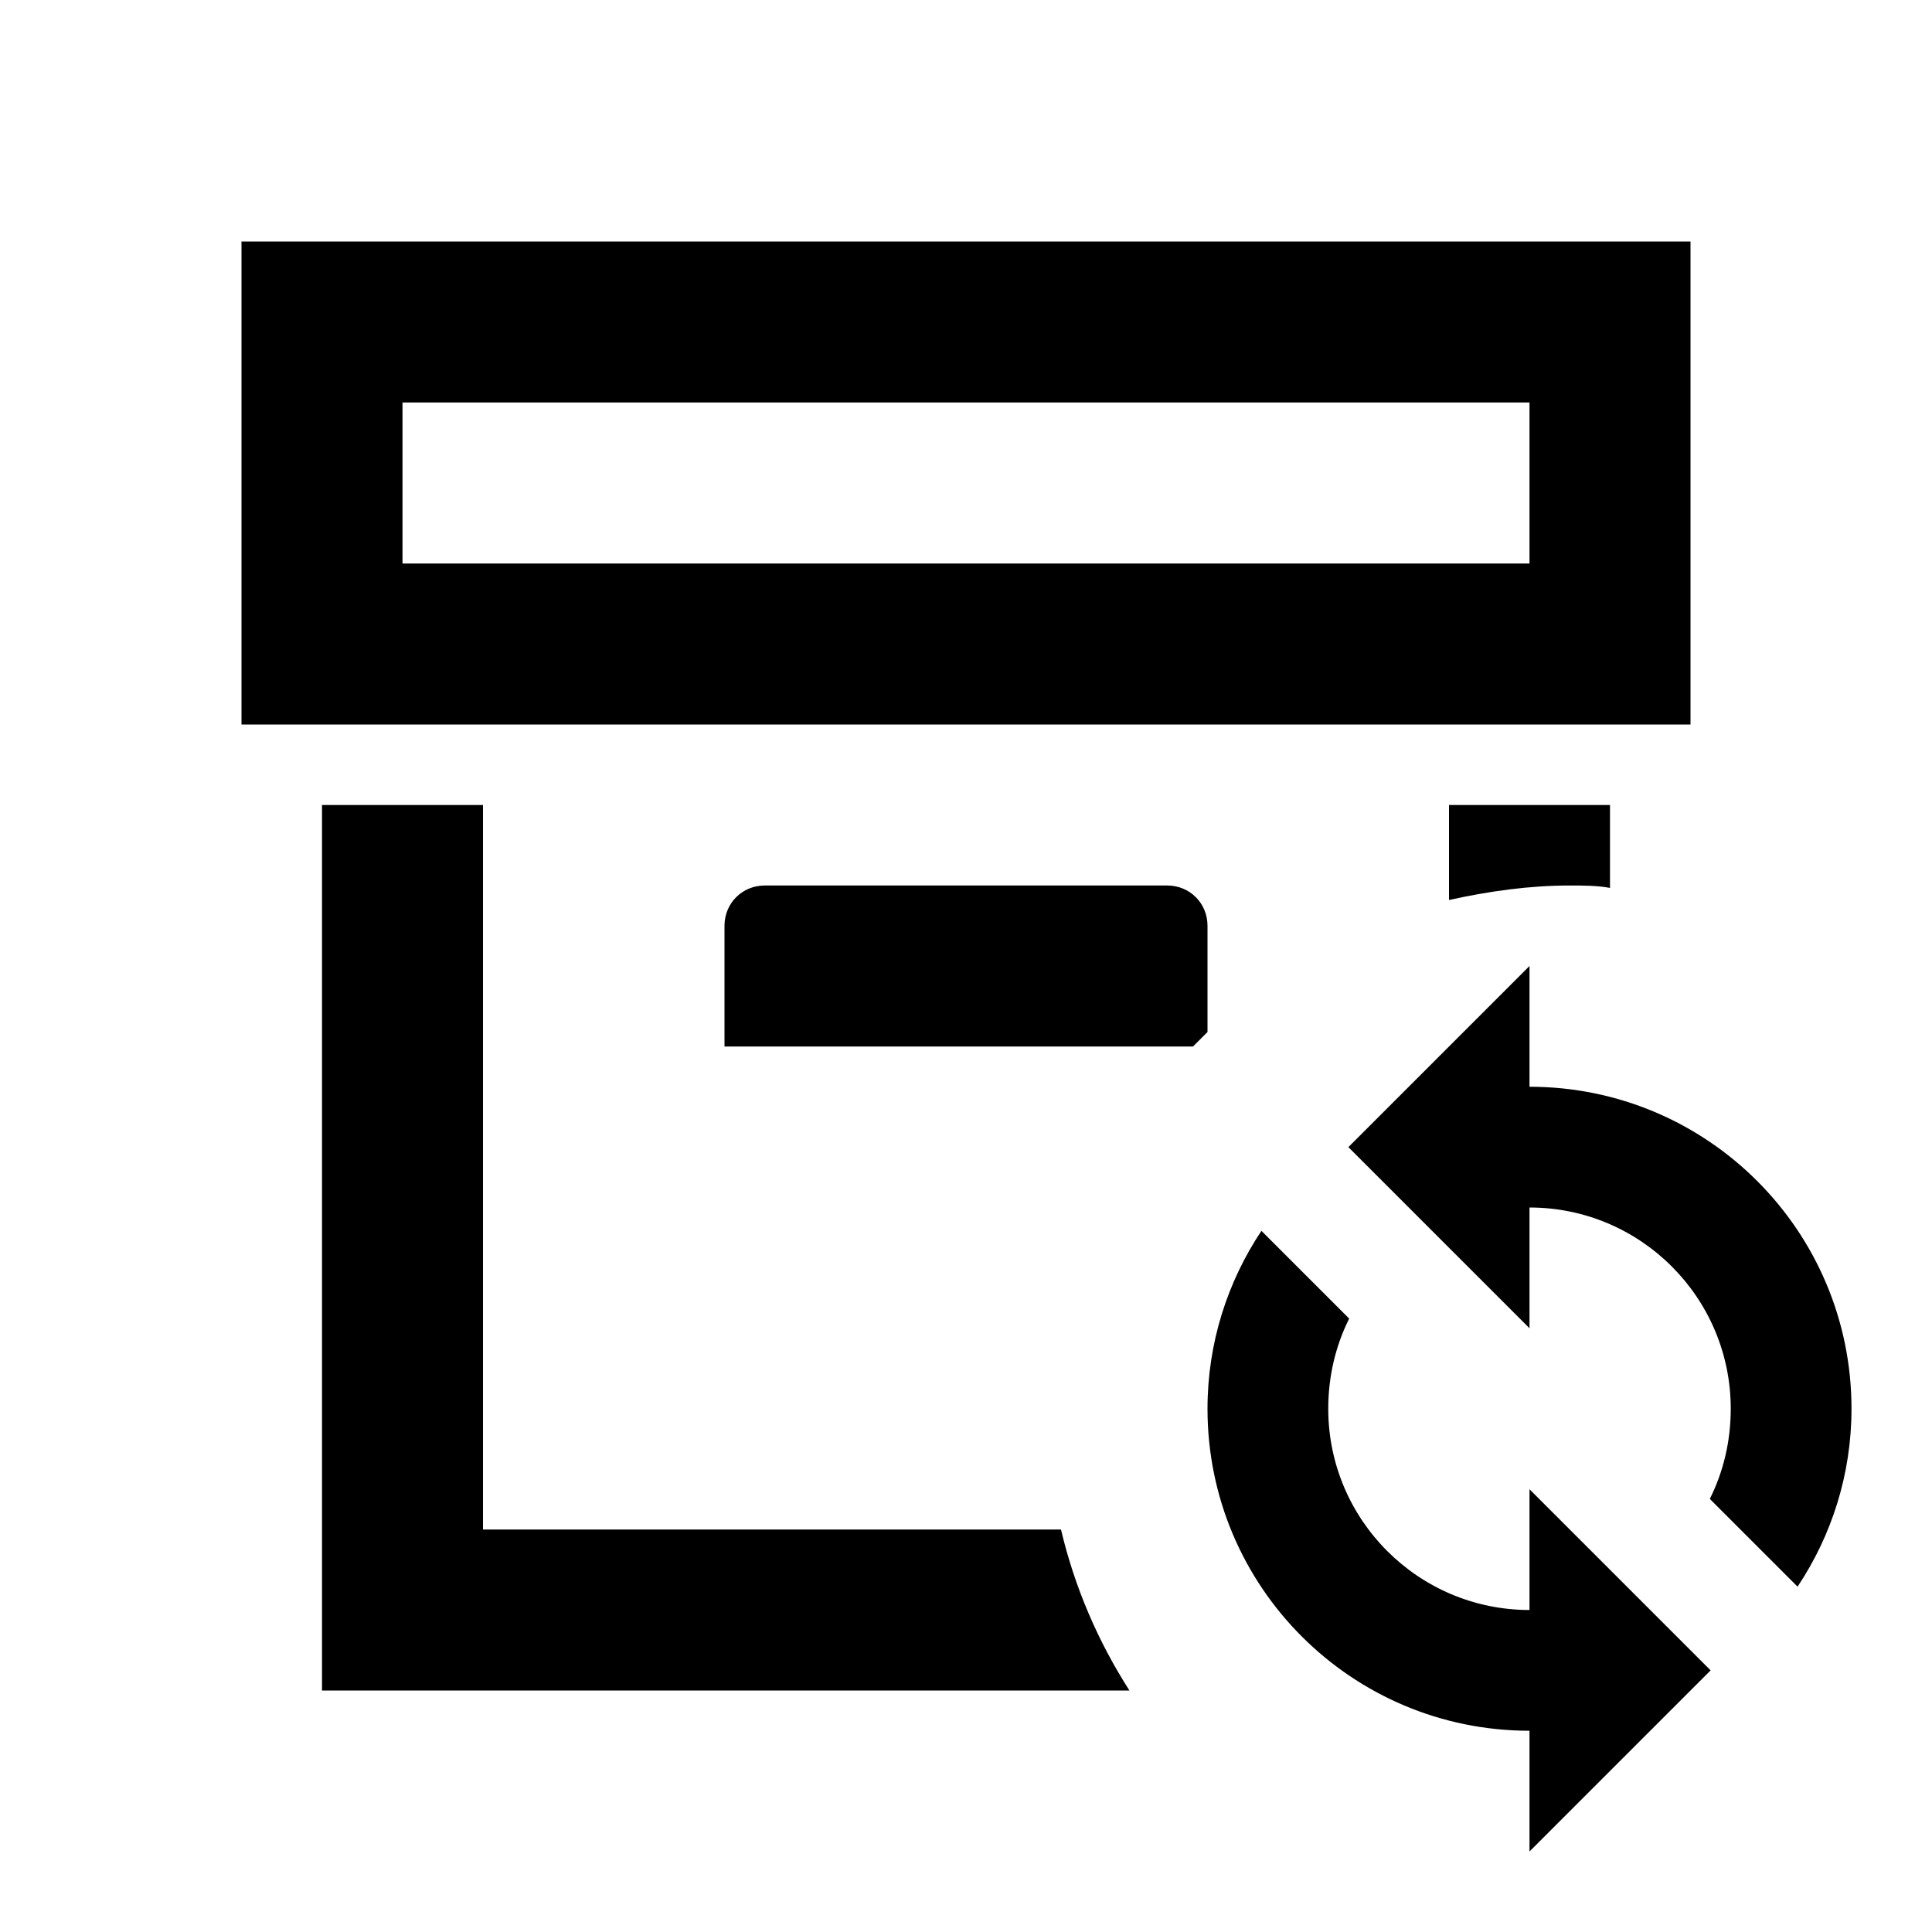
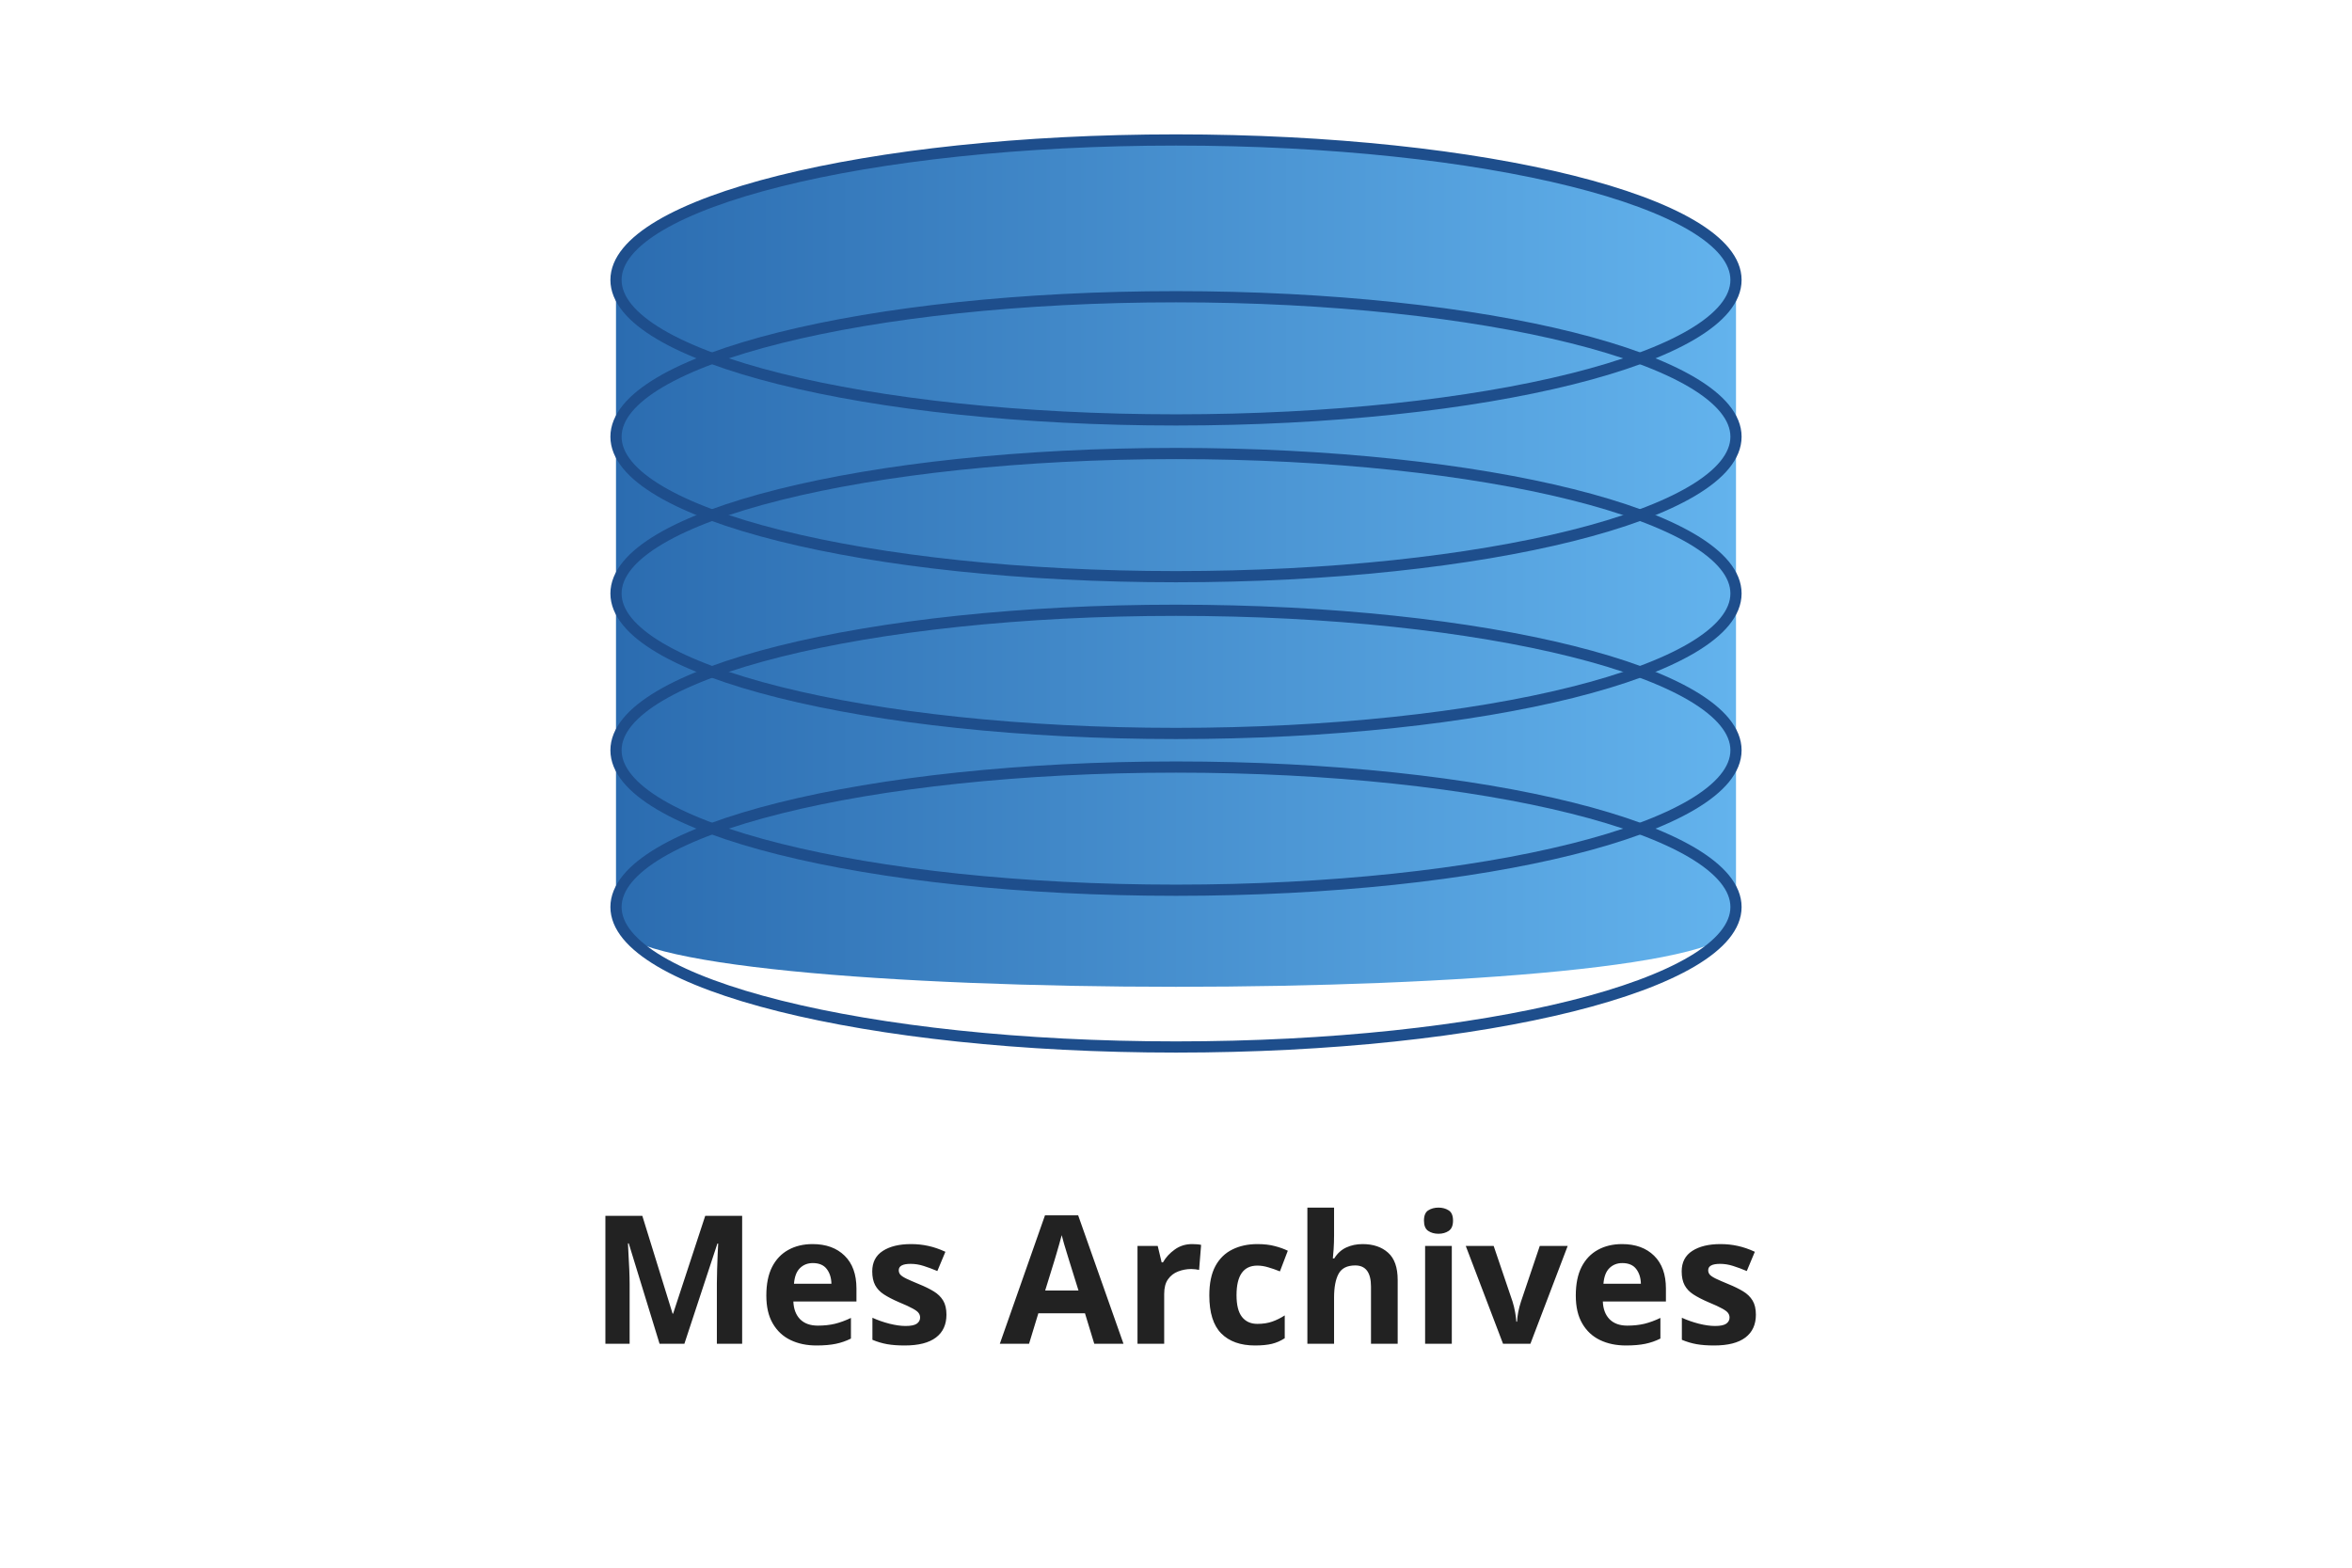
- <svg xmlns="http://www.w3.org/2000/svg" viewBox="0 0 24 24">
-   <path d="M18 11.18V10H20V11.03C19.84 11 19.67 11 19.5 11C19 11 18.5 11.07 18 11.18M15 11.5C15 11.22 14.78 11 14.5 11H9.5C9.22 11 9 11.22 9 11.5V13H14.82C14.88 12.94 14.94 12.88 15 12.82V11.5M6 19V10H4V21H14.03C13.64 20.39 13.35 19.72 13.18 19H6M21 9H3V3H21V9M19 5H5V7H19V5M19 13.5V12L16.75 14.25L19 16.5V15C20.38 15 21.5 16.12 21.5 17.5C21.5 17.9 21.41 18.28 21.24 18.62L22.33 19.71C22.75 19.08 23 18.32 23 17.5C23 15.29 21.21 13.5 19 13.5M19 20C17.62 20 16.5 18.88 16.5 17.5C16.5 17.1 16.59 16.72 16.76 16.38L15.67 15.29C15.25 15.92 15 16.68 15 17.5C15 19.71 16.79 21.5 19 21.5V23L21.25 20.75L19 18.5V20Z" fill="currentColor" />
+ <svg xmlns="http://www.w3.org/2000/svg" width="420" height="280" viewBox="0 0 420 280">
+   <defs>
+     <linearGradient id="dbGrad" x1="0%" y1="0%" x2="100%" y2="0%">
+       <stop offset="0%" stop-color="#2B6CB0" />
+       <stop offset="100%" stop-color="#63B3ED" />
+     </linearGradient>
+   </defs>
+   <path d="     M110 50     C110 35, 310 35, 310 50     L310 165     C310 180, 110 180, 110 165     Z" fill="url(#dbGrad)" />
+   <ellipse cx="210" cy="50" rx="100" ry="25" fill="url(#dbGrad)" stroke="#1E4E8C" stroke-width="2" />
+   <ellipse cx="210" cy="78" rx="100" ry="25" fill="none" stroke="#1E4E8C" stroke-width="2" />
+   <ellipse cx="210" cy="106" rx="100" ry="25" fill="none" stroke="#1E4E8C" stroke-width="2" />
+   <ellipse cx="210" cy="134" rx="100" ry="25" fill="none" stroke="#1E4E8C" stroke-width="2" />
+   <ellipse cx="210" cy="162" rx="100" ry="25" fill="none" stroke="#1E4E8C" stroke-width="2" />
+   <text x="210" y="240" text-anchor="middle" font-family="Segoe UI" font-size="32" font-weight="600" fill="#222">
+       Mes Archives
+   </text>
</svg>
